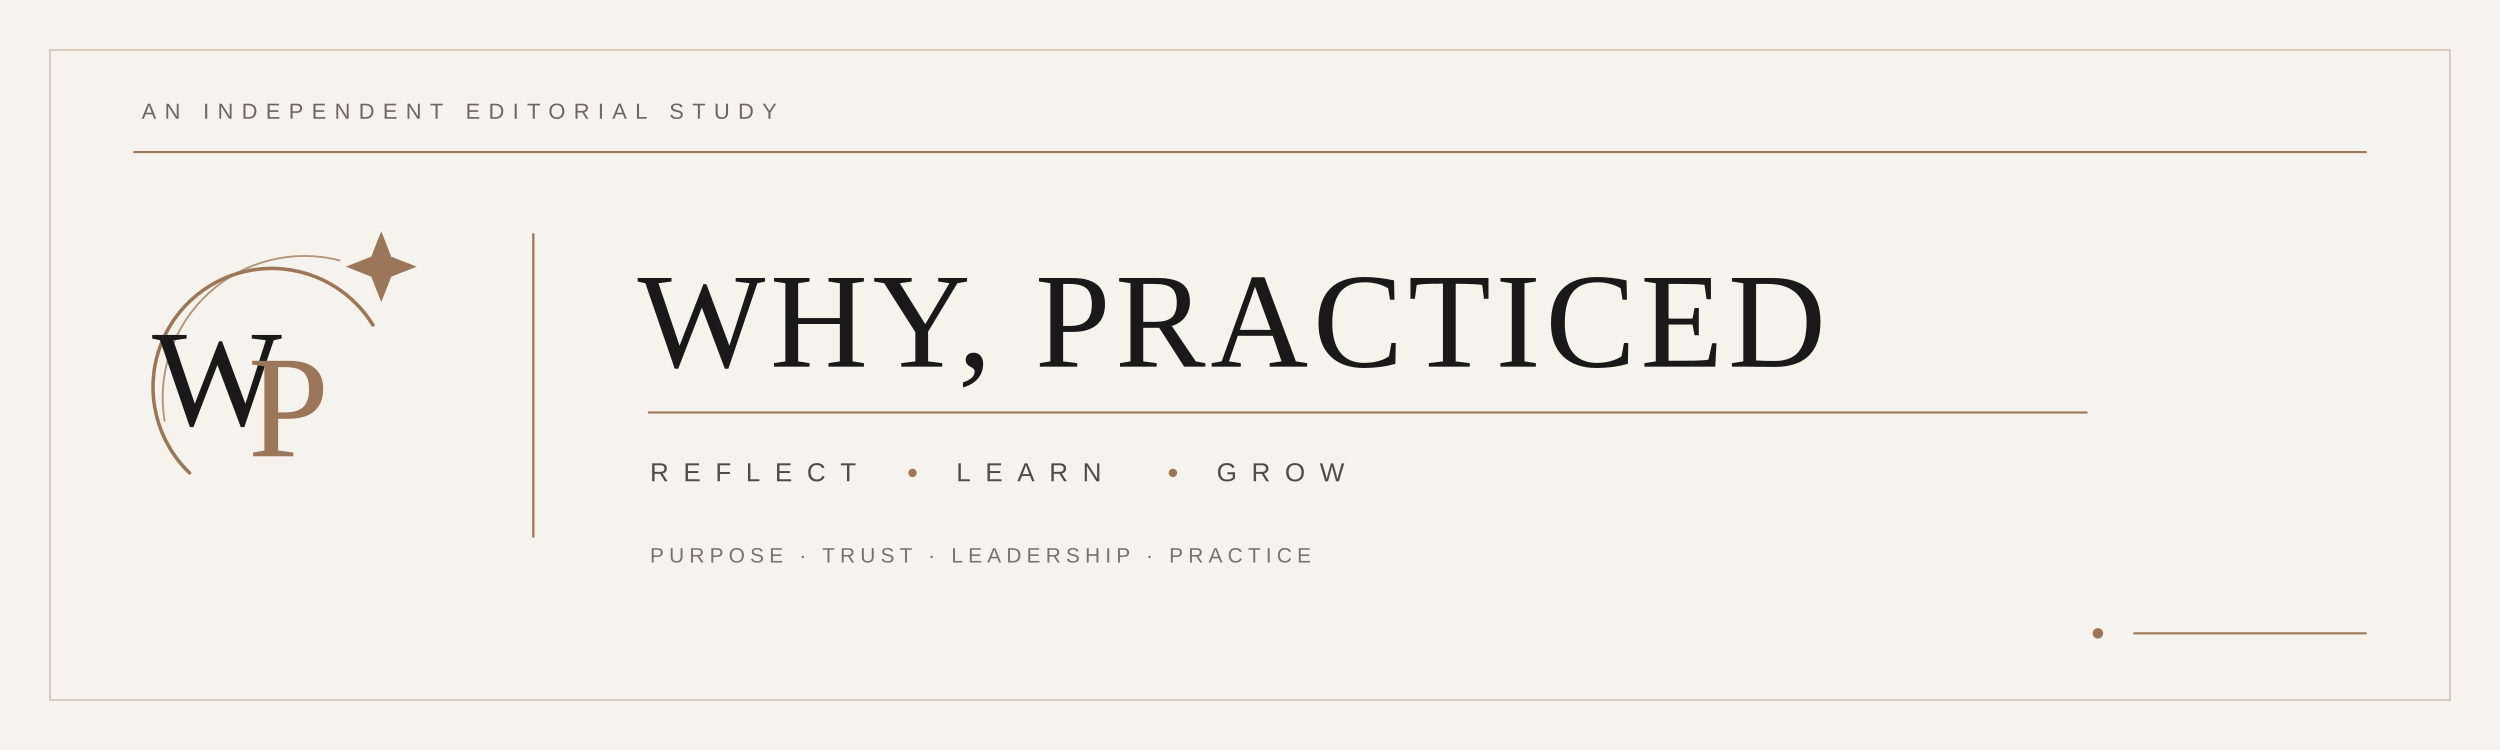
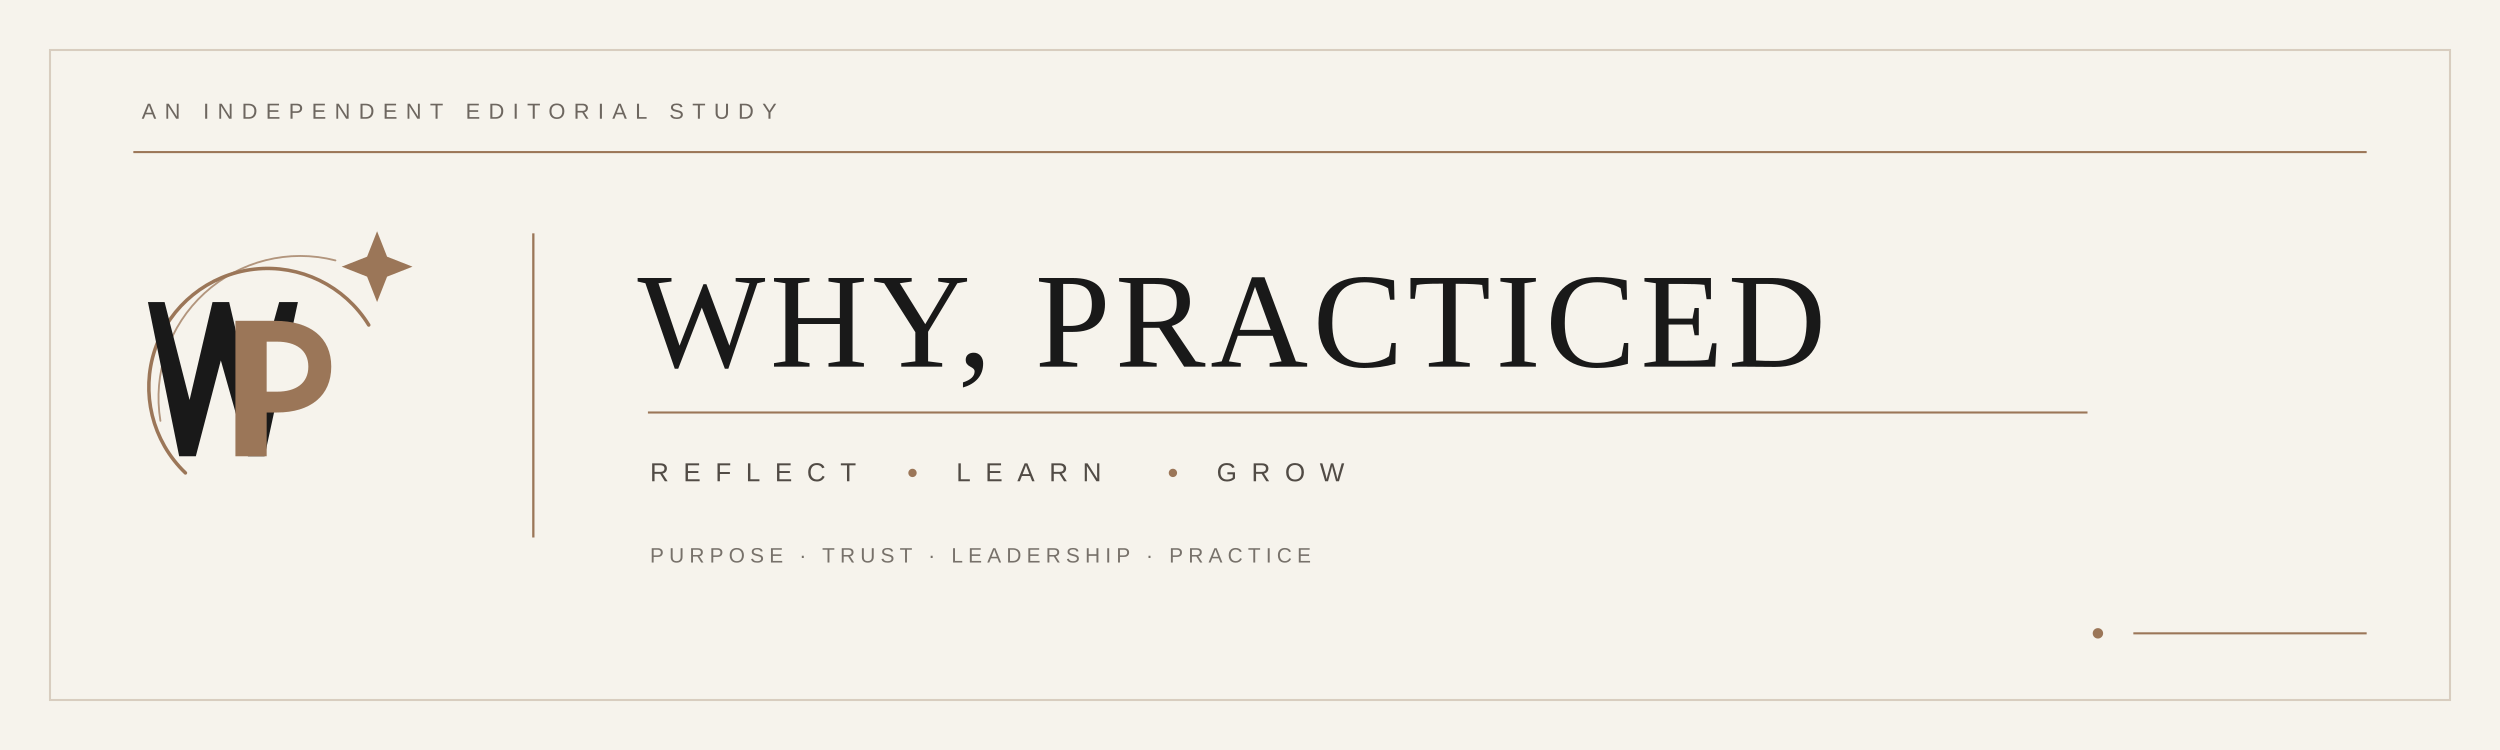
<svg xmlns="http://www.w3.org/2000/svg" width="1200" height="360" viewBox="0 0 1200 360" role="img" aria-labelledby="title desc">
  <rect width="1200" height="360" fill="#F6F3EC" />
  <rect x="24" y="24" width="1152" height="312" fill="none" stroke="#D8CDBF" stroke-width="1" />
  <path d="M64 73H1136" stroke="#9B7658" stroke-width="1" />
  <text x="68" y="57" fill="#6D665F" font-family="Arial, Helvetica, sans-serif" font-size="10.5" letter-spacing="4">AN INDEPENDENT EDITORIAL STUDY</text>
-   <g transform="translate(72 111)">
+   <g transform="translate(70 111)">
    <g fill="none" stroke="#9B7658" stroke-linecap="round">
      <path d="M19 116A57 57 0 1 1 107 45" stroke-width="1.7" />
      <path d="M7 91A68 68 0 0 1 91 14" stroke-width=".9" opacity=".75" />
    </g>
-     <text x="1" y="93" font-family="Georgia, 'Times New Roman', serif" font-size="66" fill="#191919" letter-spacing="-6">W</text>
-     <text x="47" y="108" font-family="Georgia, 'Times New Roman', serif" font-size="70" fill="#9B7658" letter-spacing="-4">P</text>
-     <path d="M111 0 115.8 12.2 128 17 115.8 21.8 111 34 106.2 21.8 94 17 106.2 12.2z" fill="#9B7658" />
+     <path d="M1 34H9L21 81L32 34H40L51 81L64 34H73L57 108H49L36 62L24 108H16Z" fill="#191919" />
+     <path d="M43 108V43H62C79 43 89 51 89 65C89 79 79 87 63 87H58V108Z" fill="#9B7658" />
+     <path d="M58 53V77H63C72 77 78 73 78 65C78 57 72 53 63 53Z" fill="#F6F3EC" />
+     <path d="M111 0L115.8 12.2L128 17L115.8 21.8L111 34L106.2 21.8L94 17L106.2 12.2Z" fill="#9B7658" />
  </g>
  <path d="M256 112V258" stroke="#9B7658" stroke-width="1.1" />
  <text x="306" y="176" fill="#191919" font-family="Georgia, 'Times New Roman', serif" font-size="65" letter-spacing="2.3">WHY, PRACTICED</text>
  <path d="M311 198H1002" stroke="#9B7658" stroke-width="1" />
  <text x="312" y="231" fill="#514B45" font-family="Arial, Helvetica, sans-serif" font-size="12.5" letter-spacing="7">REFLECT</text>
  <circle cx="438" cy="227" r="2" fill="#9B7658" />
  <text x="459" y="231" fill="#514B45" font-family="Arial, Helvetica, sans-serif" font-size="12.5" letter-spacing="7">LEARN</text>
  <circle cx="563" cy="227" r="2" fill="#9B7658" />
  <text x="584" y="231" fill="#514B45" font-family="Arial, Helvetica, sans-serif" font-size="12.5" letter-spacing="7">GROW</text>
  <text x="312" y="270" fill="#77716A" font-family="Arial, Helvetica, sans-serif" font-size="10" letter-spacing="2.5">PURPOSE · TRUST · LEADERSHIP · PRACTICE</text>
  <path d="M1024 304H1136" stroke="#9B7658" stroke-width="1" />
  <circle cx="1007" cy="304" r="2.5" fill="#9B7658" />
</svg>
